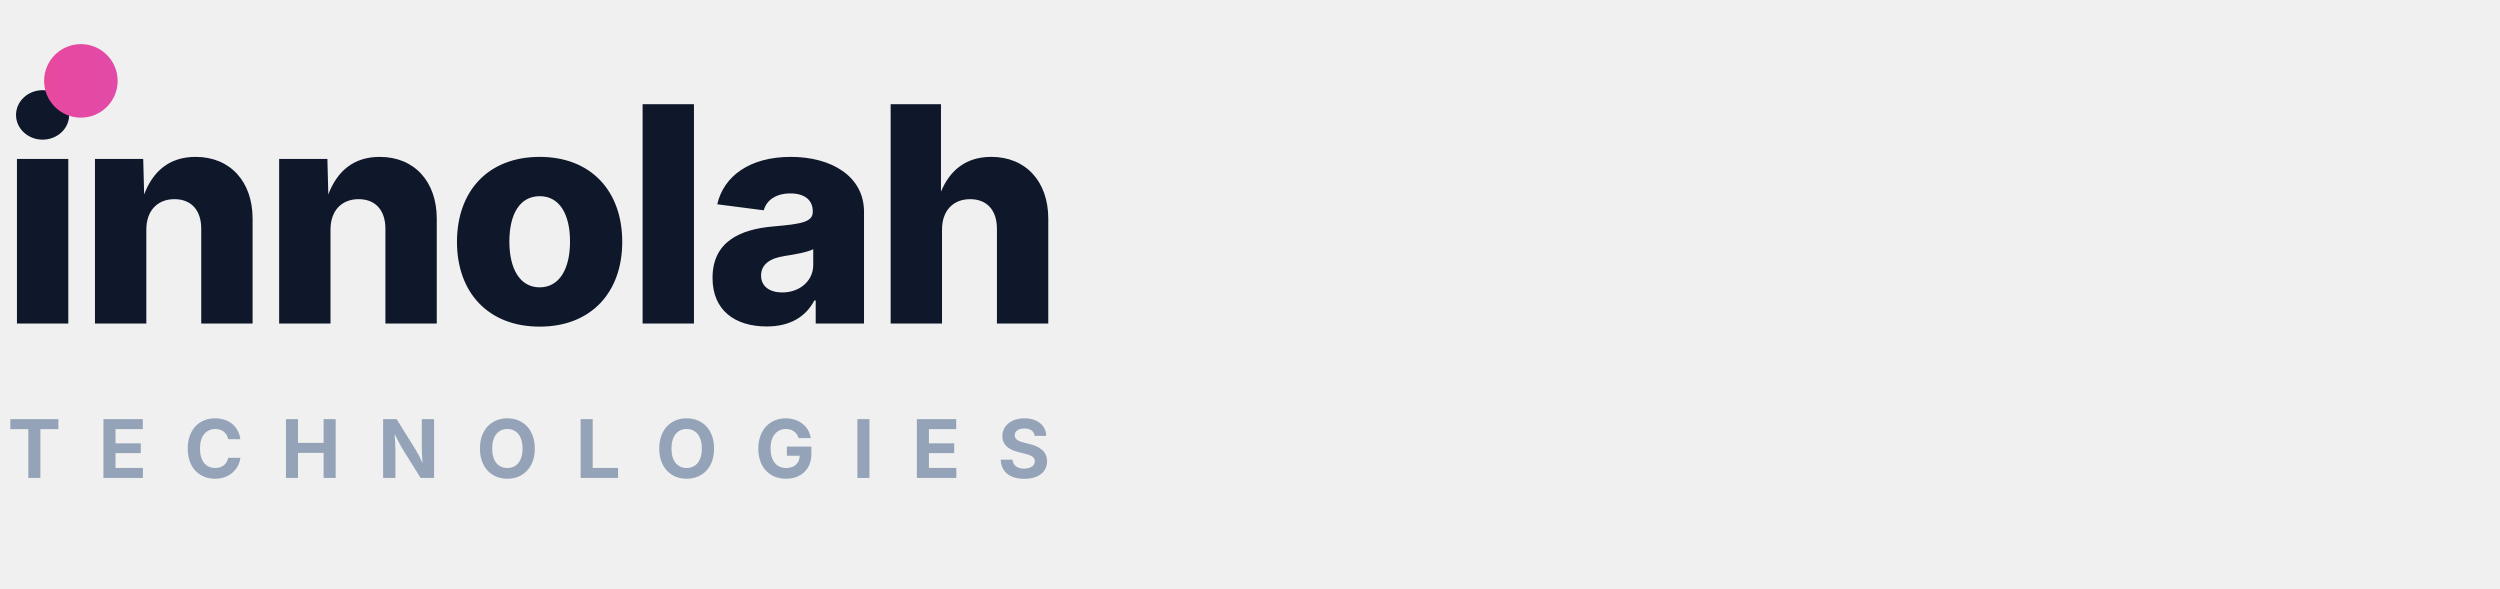
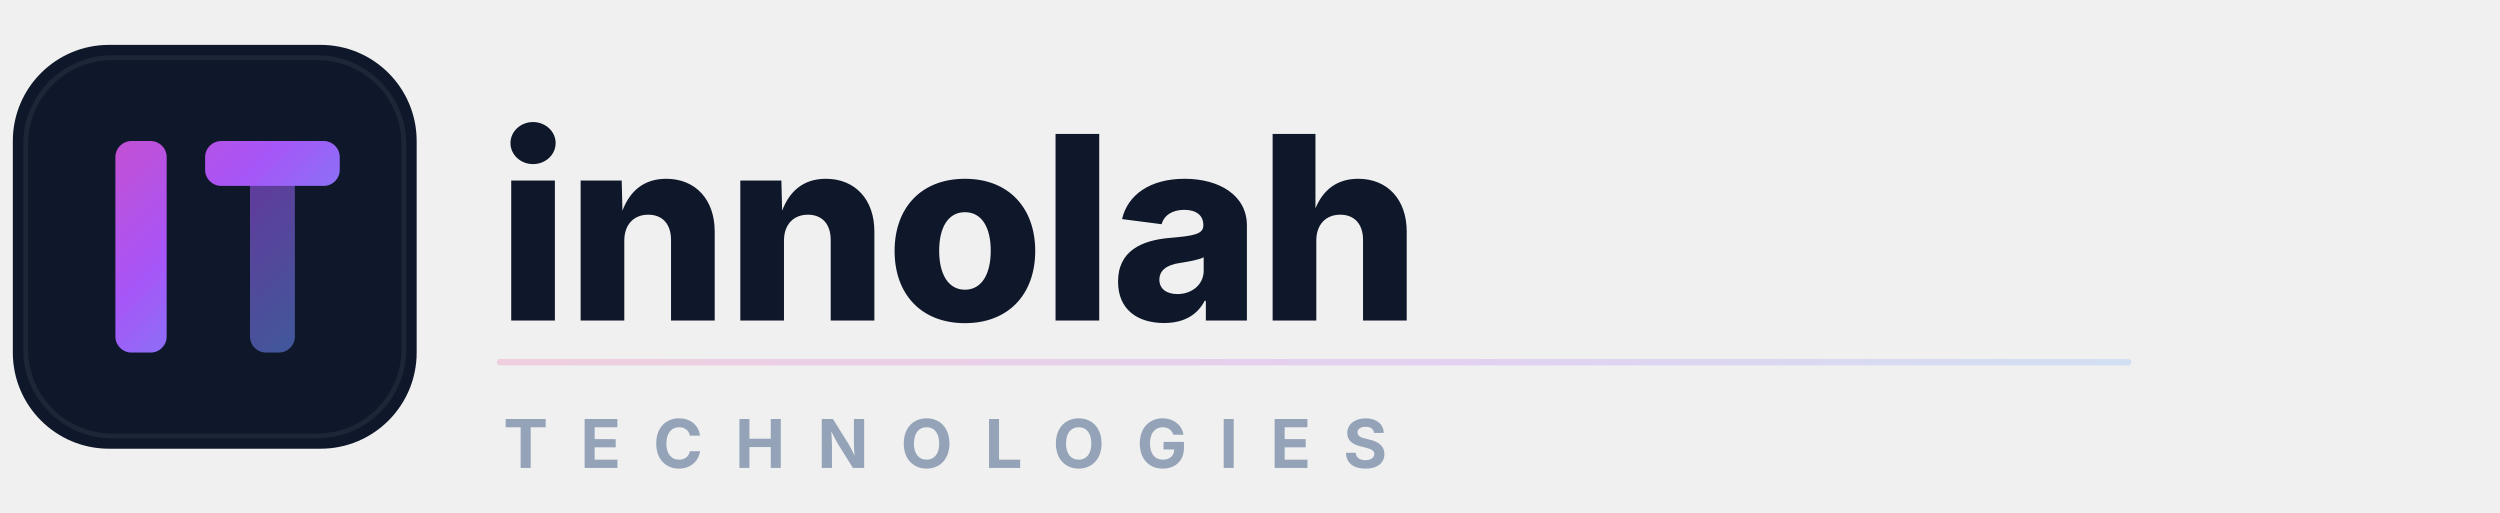
- <svg xmlns="http://www.w3.org/2000/svg" width="680" height="160" viewBox="0 0 680 160" fill="none">
+ <svg xmlns="http://www.w3.org/2000/svg" width="780" height="160" viewBox="0 0 780 160" fill="none">
  <defs>
-     <linearGradient id="accent" x1="0" y1="0" x2="200" y2="0" gradientUnits="userSpaceOnUse">
+     <linearGradient id="mark" x1="0" y1="0" x2="130" y2="130" gradientUnits="userSpaceOnUse">
      <stop offset="0%" stop-color="#EC4899" />
-       <stop offset="100%" stop-color="#A855F7" />
+       <stop offset="50%" stop-color="#A855F7" />
+       <stop offset="100%" stop-color="#38BDF8" />
+     </linearGradient>
+     <linearGradient id="line" x1="160" y1="0" x2="760" y2="0" gradientUnits="userSpaceOnUse">
+       <stop offset="0%" stop-color="#EC4899" />
+       <stop offset="50%" stop-color="#A855F7" />
+       <stop offset="100%" stop-color="#38BDF8" />
    </linearGradient>
  </defs>
-   <text x="0" y="88" font-family="system-ui, -apple-system, 'Segoe UI', sans-serif" font-weight="800" font-size="82" fill="#0F172A" letter-spacing="-2">innolah</text>
-   <circle cx="22" cy="22" r="10" fill="url(#accent)" />
-   <text x="2" y="130" font-family="system-ui, -apple-system, 'Segoe UI', sans-serif" font-weight="700" font-size="22" fill="#94A3B8" letter-spacing="10">TECHNOLOGIES</text>
+   <rect x="4" y="14" width="126" height="126" rx="30" fill="#0F172A" />
+   <rect x="8" y="18" width="118" height="118" rx="27" fill="none" stroke="white" stroke-opacity="0.06" stroke-width="1.5" />
+   <rect x="36" y="44" width="16" height="66" rx="5" fill="url(#mark)" />
+   <rect x="64" y="44" width="42" height="14" rx="5" fill="url(#mark)" />
+   <rect x="78" y="44" width="14" height="66" rx="5" fill="url(#mark)" opacity="0.55" />
+   <text x="155" y="100" font-family="system-ui, -apple-system, 'Segoe UI', sans-serif" font-weight="800" font-size="80" fill="#0F172A" letter-spacing="-1">innolah</text>
+   <rect x="155" y="112" width="510" height="2" rx="1" fill="url(#line)" opacity="0.2" />
+   <text x="157" y="146" font-family="system-ui, -apple-system, 'Segoe UI', sans-serif" font-weight="700" font-size="21" fill="#94A3B8" letter-spacing="10">TECHNOLOGIES</text>
</svg>
